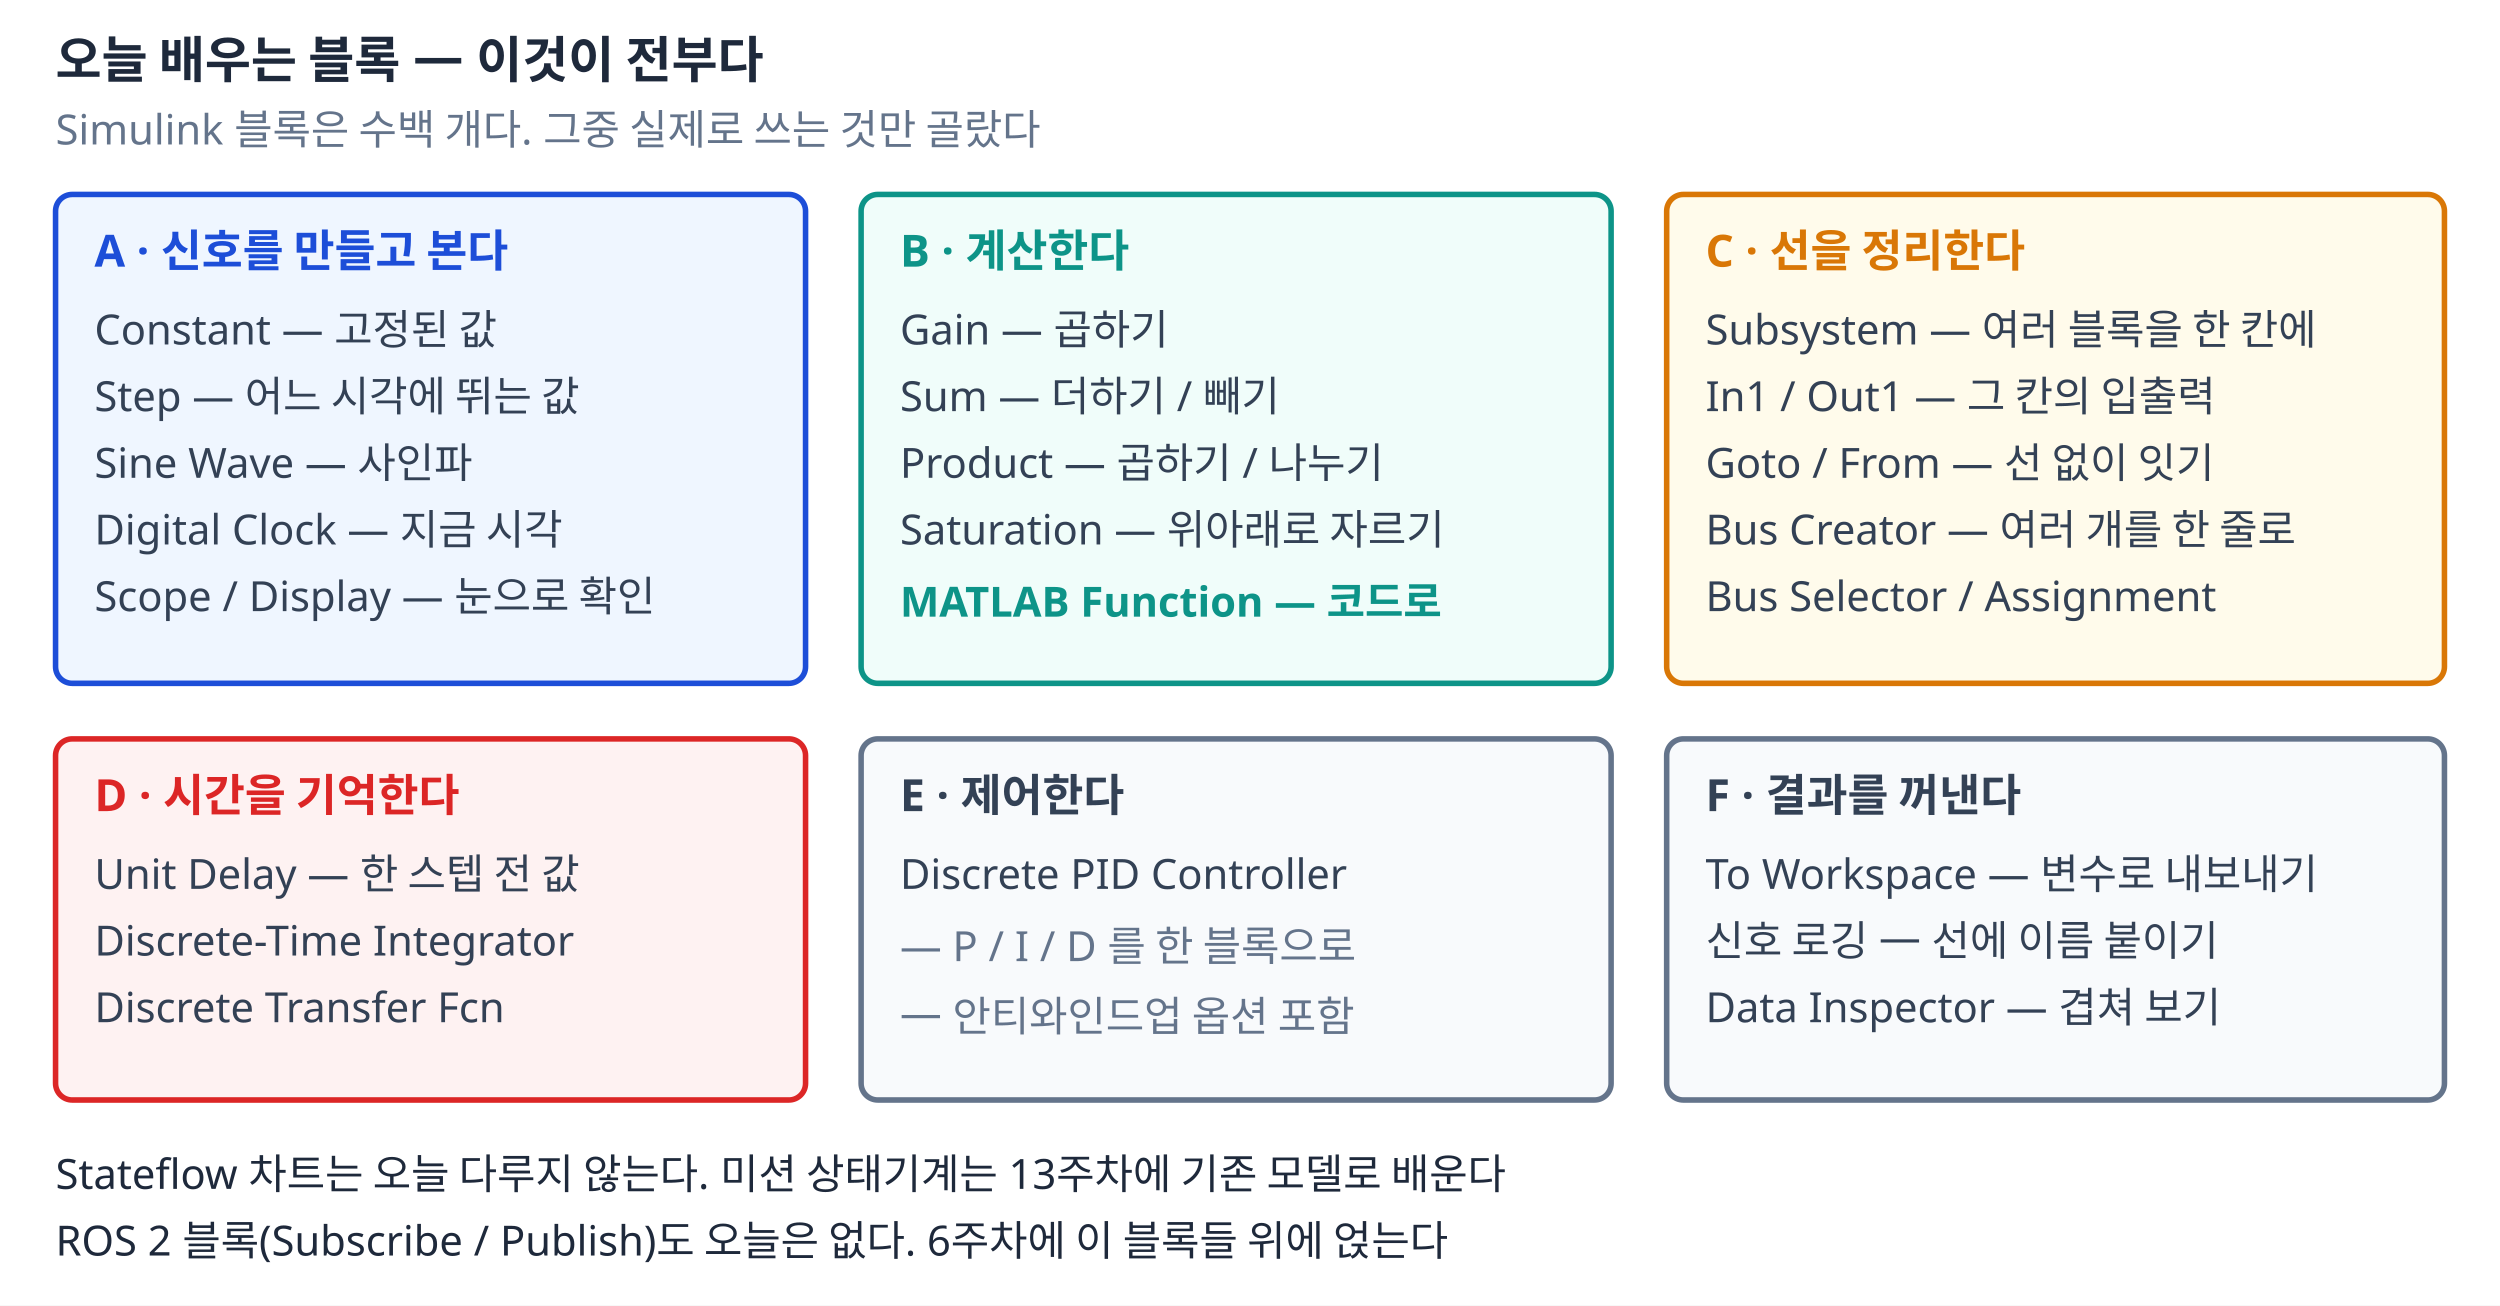
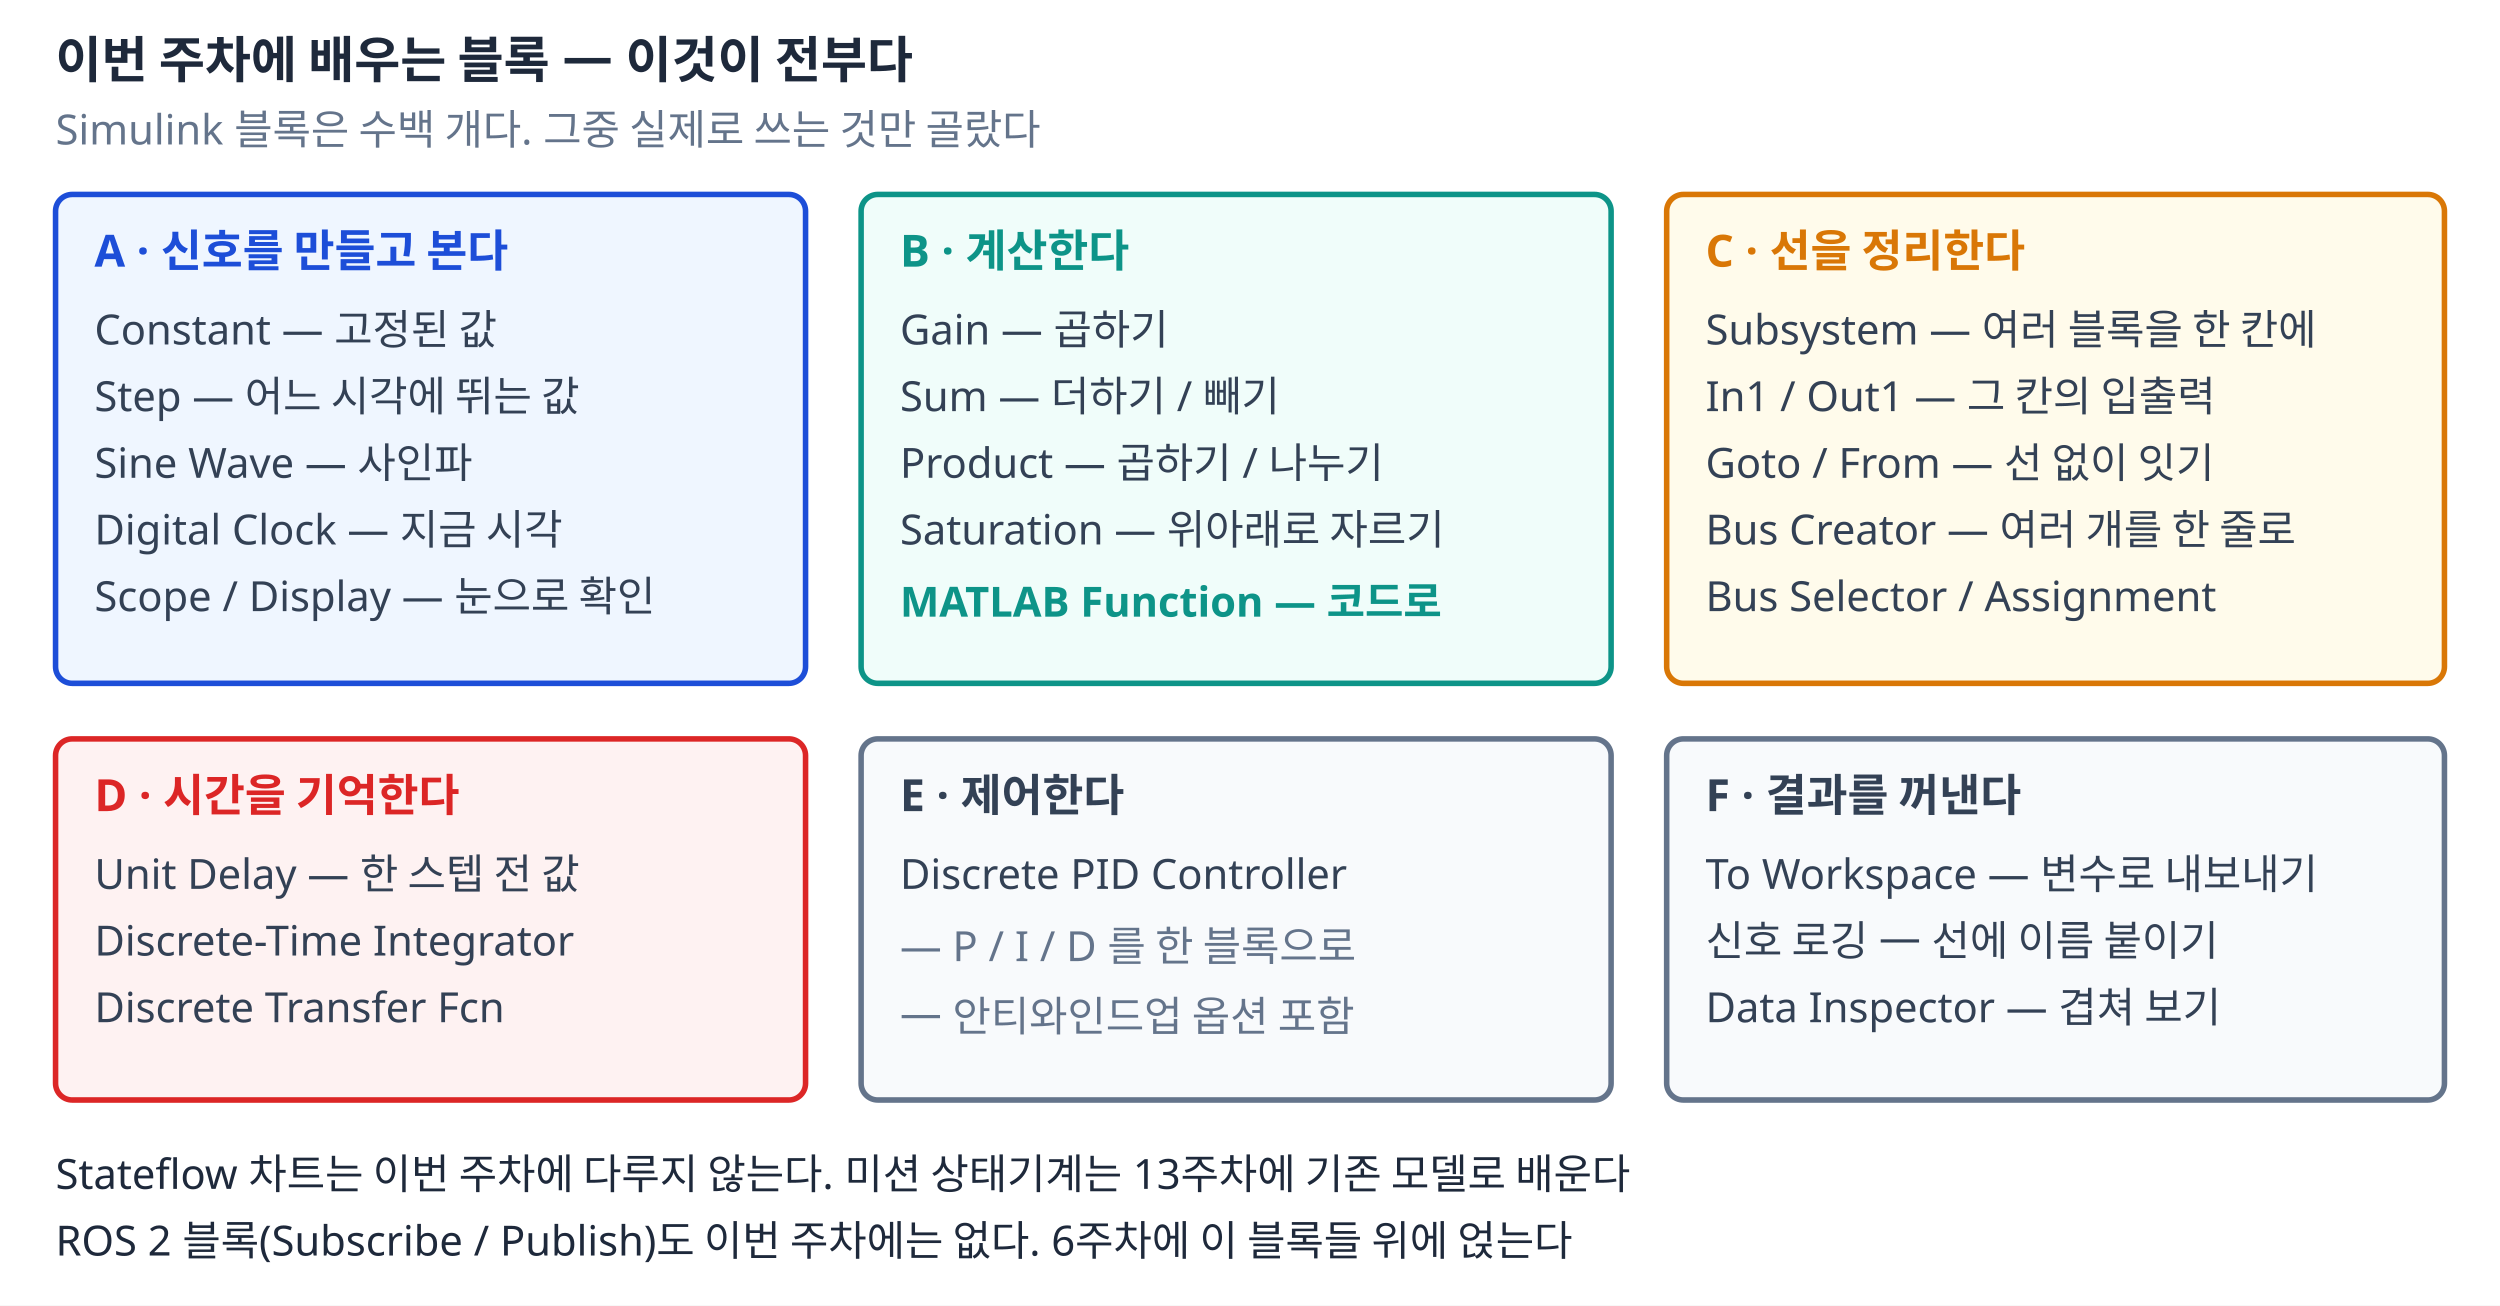
<svg xmlns="http://www.w3.org/2000/svg" width="900" height="470" viewBox="0 0 900 470" font-family="Malgun Gothic, sans-serif">
  <rect width="900" height="470" fill="#ffffff" />
-   <text x="20" y="28" font-size="18" font-weight="bold" fill="#1e293b">오늘 배우는 블록 — 이것이 전부다</text>
+   <text x="20" y="28" font-size="18" font-weight="bold" fill="#1e293b">이번 주차에 배우는 블록 — 이것이 전부다</text>
  <text x="20" y="52" font-size="15" fill="#64748b">Simulink 블록은 수백 개다. 그중 실제로 쓰는 것만 골랐다</text>
  <rect x="20" y="70" width="270" height="176" rx="6" fill="#eff6ff" stroke="#1d4ed8" stroke-width="2" />
  <text x="34" y="96" font-size="16" font-weight="bold" fill="#1d4ed8">A · 신호를 만들고 본다</text>
  <text x="34" y="124" font-size="15" fill="#334155">Constant — 고정된 값</text>
  <text x="34" y="148" font-size="15" fill="#334155">Step — 어느 시각에 뛰는 값</text>
  <text x="34" y="172" font-size="15" fill="#334155">Sine Wave — 사인파</text>
  <text x="34" y="196" font-size="15" fill="#334155">Digital Clock — 지금 시각</text>
  <text x="34" y="220" font-size="15" fill="#334155">Scope / Display — 눈으로 확인</text>
  <rect x="310" y="70" width="270" height="176" rx="6" fill="#f0fdfa" stroke="#0d9488" stroke-width="2" />
  <text x="324" y="96" font-size="16" font-weight="bold" fill="#0d9488">B · 계산한다</text>
  <text x="324" y="124" font-size="15" fill="#334155">Gain — 곱하기</text>
  <text x="324" y="148" font-size="15" fill="#334155">Sum — 더하기 / 빼기</text>
  <text x="324" y="172" font-size="15" fill="#334155">Product — 곱하기 / 나누기</text>
  <text x="324" y="196" font-size="15" fill="#334155">Saturation — 위아래로 자르기</text>
  <text x="324" y="222" font-size="15" fill="#0d9488" font-weight="bold">MATLAB Function — 코드로</text>
  <rect x="600" y="70" width="280" height="176" rx="6" fill="#fffbeb" stroke="#d97706" stroke-width="2" />
  <text x="614" y="96" font-size="16" font-weight="bold" fill="#d97706">C · 선을 정리한다</text>
  <text x="614" y="124" font-size="15" fill="#334155">Subsystem — 여러 블록을 한 칸에</text>
  <text x="614" y="148" font-size="15" fill="#334155">In1 / Out1 — 그 칸의 입출력</text>
  <text x="614" y="172" font-size="15" fill="#334155">Goto / From — 선 없이 잇기</text>
  <text x="614" y="196" font-size="15" fill="#334155">Bus Creator — 여러 개를 한 줄로</text>
  <text x="614" y="220" font-size="15" fill="#334155">Bus Selector / Assignment</text>
  <rect x="20" y="266" width="270" height="130" rx="6" fill="#fef2f2" stroke="#dc2626" stroke-width="2" />
  <text x="34" y="292" font-size="16" font-weight="bold" fill="#dc2626">D · 시간을 기억한다</text>
  <text x="34" y="320" font-size="15" fill="#334155">Unit Delay — 한 스텝 전 값</text>
  <text x="34" y="344" font-size="15" fill="#334155">Discrete-Time Integrator</text>
  <text x="34" y="368" font-size="15" fill="#334155">Discrete Transfer Fcn</text>
  <rect x="310" y="266" width="270" height="130" rx="6" fill="#f8fafc" stroke="#64748b" stroke-width="2" />
  <text x="324" y="292" font-size="16" font-weight="bold" fill="#334155">E · 제어한다</text>
  <text x="324" y="320" font-size="15" fill="#334155">Discrete PID Controller</text>
  <text x="324" y="346" font-size="15" fill="#64748b">— P / I / D 를 한 블록으로</text>
  <text x="324" y="370" font-size="15" fill="#64748b">— 안티와인드업 옵션 포함</text>
  <rect x="600" y="266" width="280" height="130" rx="6" fill="#f8fafc" stroke="#64748b" stroke-width="2" />
  <text x="614" y="292" font-size="16" font-weight="bold" fill="#334155">F · 결과를 꺼낸다</text>
  <text x="614" y="320" font-size="15" fill="#334155">To Workspace — 변수로 내보내기</text>
  <text x="614" y="344" font-size="15" fill="#334155">신호 로깅 — 선에 이름 붙이기</text>
  <text x="614" y="368" font-size="15" fill="#334155">Data Inspector — 겹쳐 보기</text>
-   <text x="20" y="428" font-size="15" fill="#1e293b">Stateflow 차트는 오늘 다루지 않는다. 미션 상태기계는 13주차에 기존 모델로 배운다</text>
-   <text x="20" y="452" font-size="15" fill="#1e293b">ROS 2 블록(Subscribe / Publish)도 오늘은 없다. 6주차에 이 블록들 위에 얹는다</text>
+   <text x="20" y="428" font-size="15" fill="#1e293b">Stateflow 차트는 이번 주차에 다루지 않는다. 미션 상태기계는 13주차에 기존 모델로 배운다</text>
+   <text x="20" y="452" font-size="15" fill="#1e293b">ROS 2 블록(Subscribe / Publish)도 이번 주차에는 없다. 6주차에 이 블록들 위에 얹는다</text>
</svg>
